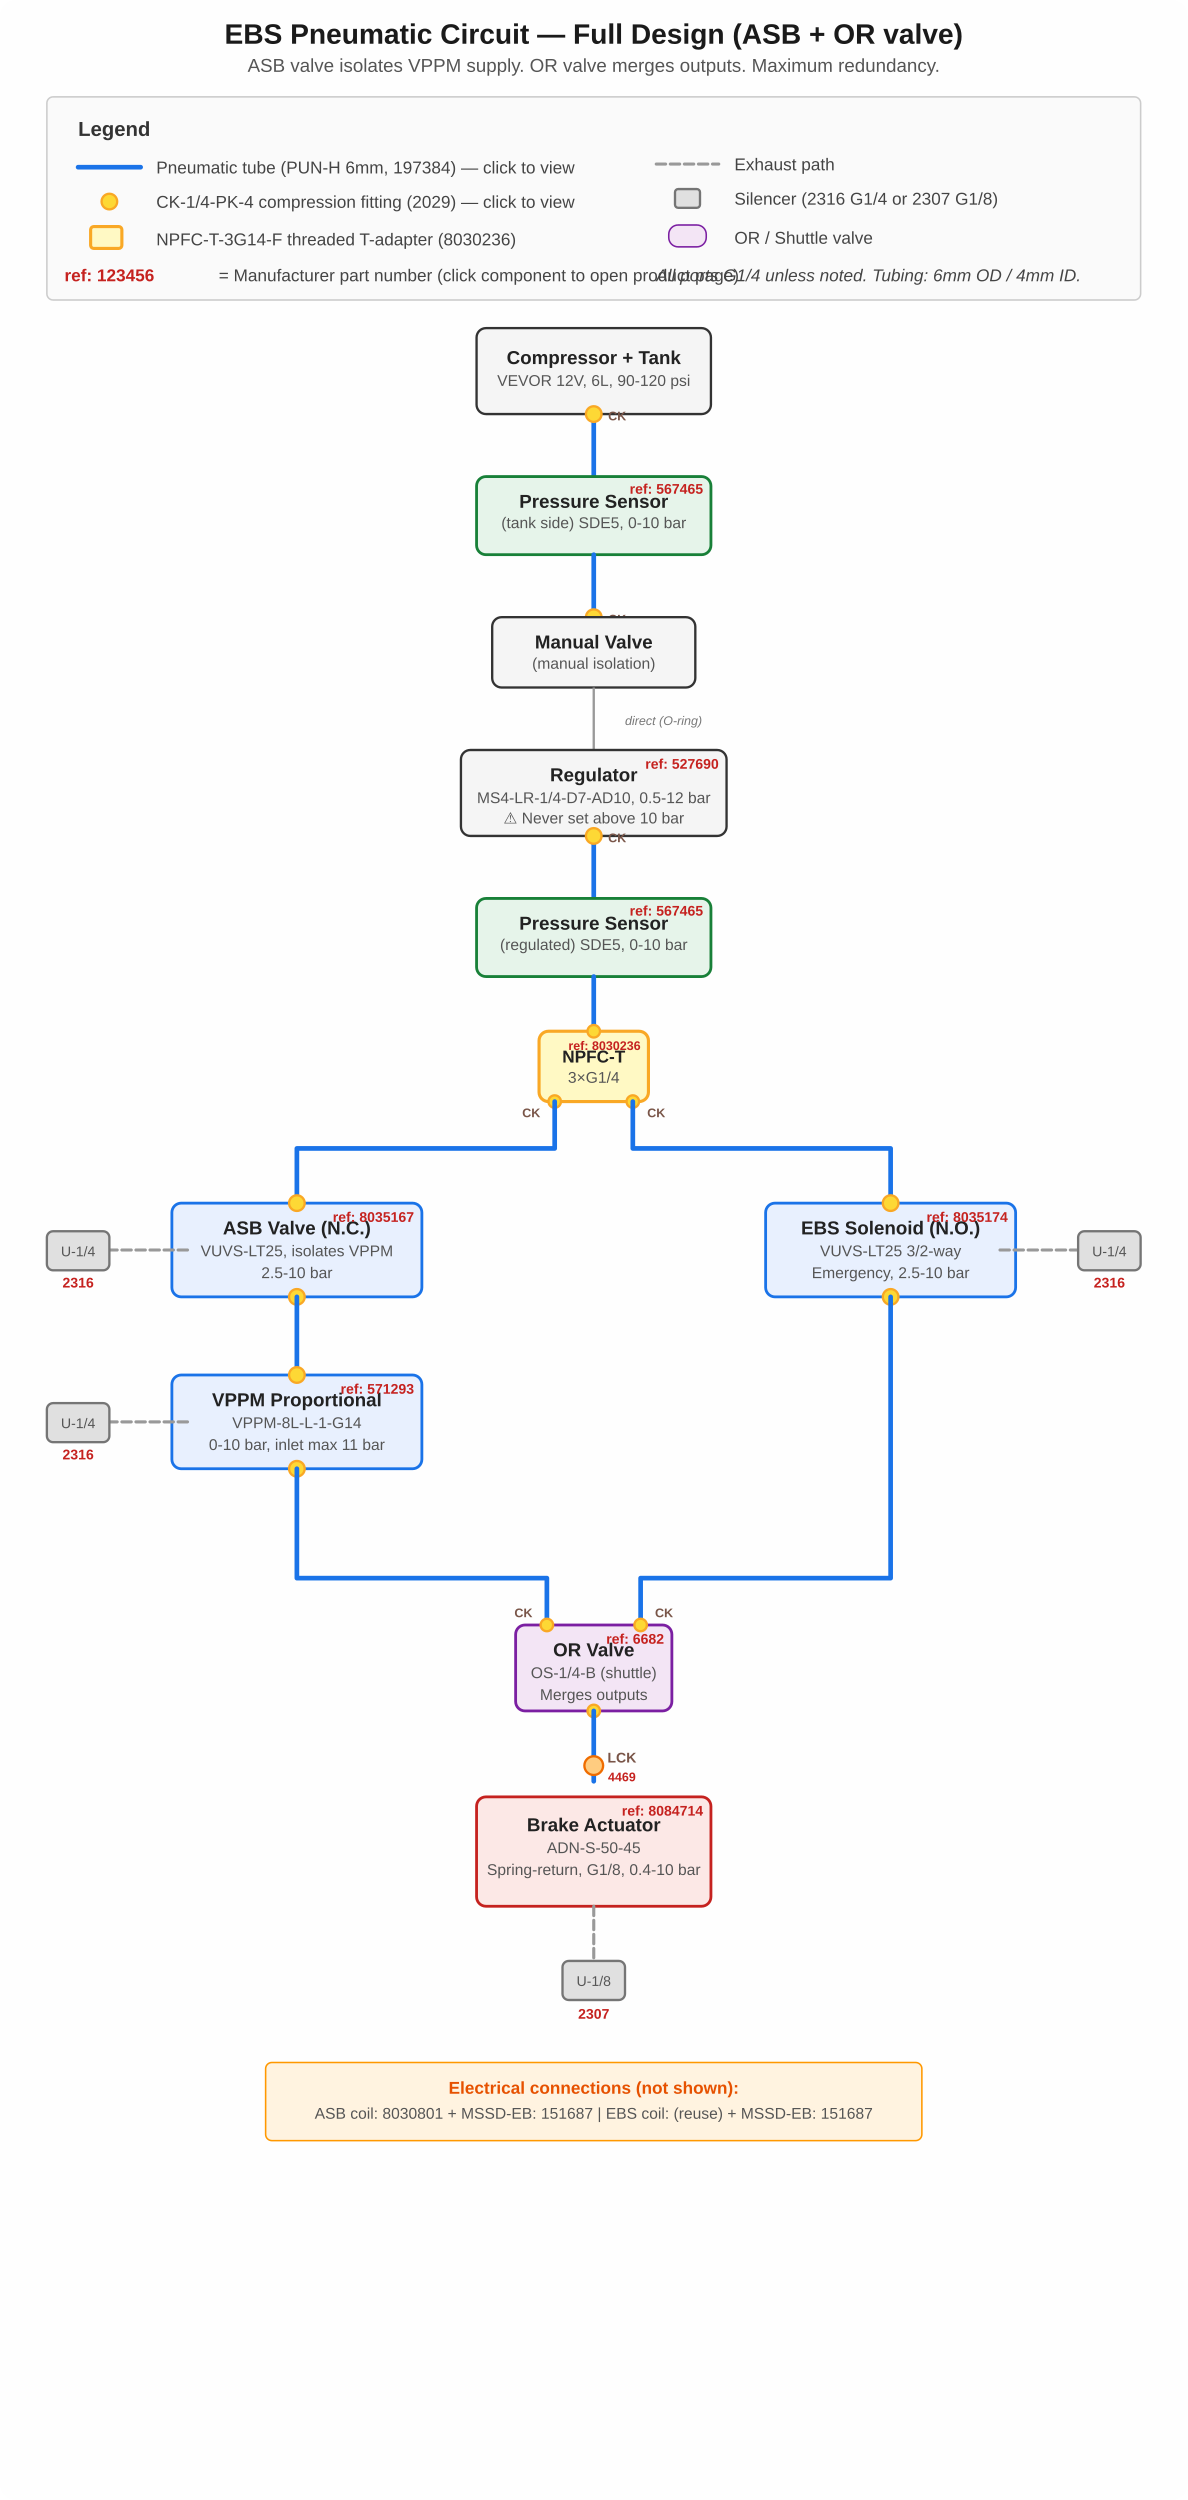
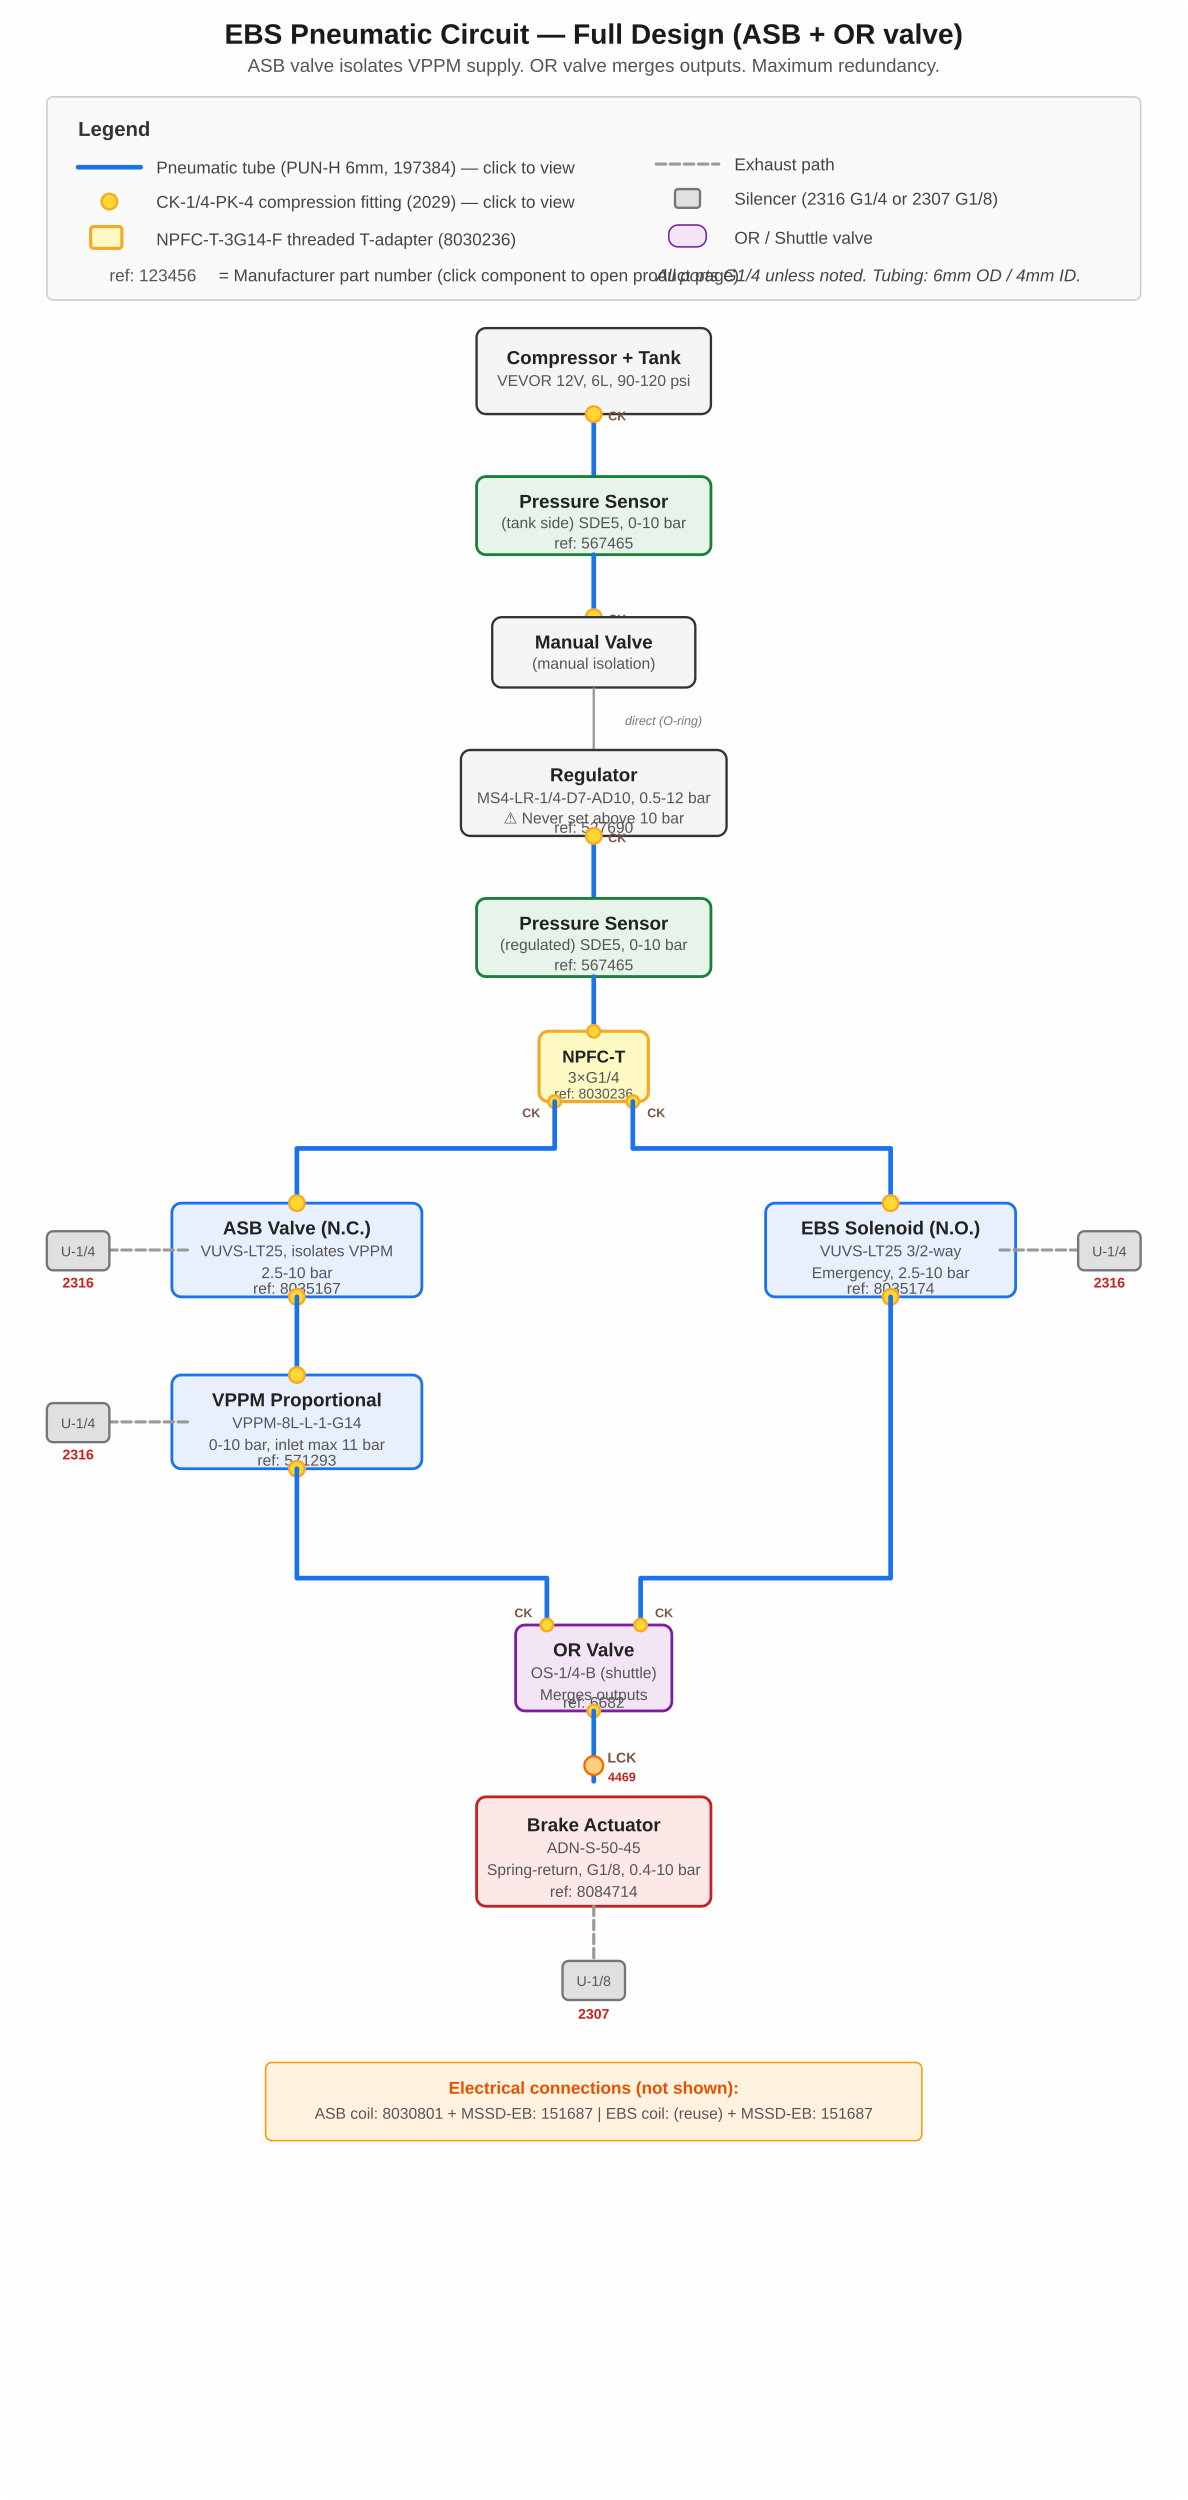
<svg xmlns="http://www.w3.org/2000/svg" xmlns:xlink="http://www.w3.org/1999/xlink" viewBox="0 0 760 1600" width="760" height="1600">
  <style>
    text { font-family: 'Segoe UI', Arial, Helvetica, sans-serif; }
    .title { font-size: 18px; font-weight: bold; fill: #1a1a1a; }
    .subtitle { font-size: 12px; fill: #555; }
    .comp-box { fill: #f5f5f5; stroke: #333; stroke-width: 1.5; rx: 6; }
    .comp-box-valve { fill: #e8f0fe; stroke: #1a73e8; stroke-width: 1.8; rx: 6; }
    .comp-box-actuator { fill: #fce8e6; stroke: #c5221f; stroke-width: 1.8; rx: 6; }
    .comp-box-sensor { fill: #e6f4ea; stroke: #188038; stroke-width: 1.8; rx: 6; }
    .comp-box-shuttle { fill: #f3e5f5; stroke: #7b1fa2; stroke-width: 1.8; rx: 6; }
    .comp-label { font-size: 12px; font-weight: 600; fill: #222; text-anchor: middle; }
    .comp-detail { font-size: 10px; fill: #555; text-anchor: middle; }
    .ref-num { font-size: 11px; font-weight: bold; fill: #c5221f; text-anchor: middle; }
    .port-label { font-size: 9px; fill: #666; text-anchor: middle; }
    .tube { fill: none; stroke: #1a73e8; stroke-width: 3; stroke-linecap: round; stroke-linejoin: round; }
    .tube-exhaust { fill: none; stroke: #999; stroke-width: 2; stroke-dasharray: 6,3; stroke-linecap: round; }
    .ck-fitting { fill: #fdd835; stroke: #f9a825; stroke-width: 1.5; }
    .ck-label { font-size: 8px; fill: #795548; text-anchor: middle; font-weight: 600; }
    .silencer { fill: #e0e0e0; stroke: #757575; stroke-width: 1.5; }
    .npfc-t { fill: #fff9c4; stroke: #f9a825; stroke-width: 2; }
    .legend-box { fill: #fafafa; stroke: #ccc; stroke-width: 1; rx: 4; }
    .note-box { fill: #fff3e0; stroke: #ff9800; stroke-width: 1; rx: 4; }
    a:hover .comp-box, a:hover .comp-box-valve, a:hover .comp-box-actuator,
    a:hover .comp-box-sensor, a:hover .comp-box-shuttle,
    a:hover .npfc-t, a:hover .silencer, g:hover &gt; .comp-box {
      stroke-width: 3; filter: drop-shadow(0 2px 4px rgba(0,0,0,0.2));
    }
    a:hover .tube { stroke-width: 4; }
    a:hover .ck-fitting { stroke-width: 2.5; filter: drop-shadow(0 1px 3px rgba(0,0,0,0.3)); }
  </style>
  <rect width="760" height="1600" fill="#fefefe" rx="10" />
  <text x="380" y="28" text-anchor="middle" class="title">EBS Pneumatic Circuit — Full Design (ASB + OR valve)</text>
  <text x="380" y="46" text-anchor="middle" class="subtitle">ASB valve isolates VPPM supply. OR valve merges outputs. Maximum redundancy.</text>
  <rect x="30" y="62" width="700" height="130" class="legend-box" />
  <text x="50" y="87" style="font-size:13px;font-weight:bold;fill:#333;">Legend</text>
  <line x1="50" y1="107" x2="90" y2="107" class="tube" />
  <text x="100" y="111" style="font-size:11px;fill:#444;">Pneumatic tube (PUN-H 6mm, 197384) — click to view</text>
  <circle cx="70" cy="129" r="5" class="ck-fitting" />
  <text x="100" y="133" style="font-size:11px;fill:#444;">CK-1/4-PK-4 compression fitting (2029) — click to view</text>
  <rect x="58" y="145" width="20" height="14" class="npfc-t" rx="2" />
  <text x="100" y="157" style="font-size:11px;fill:#444;">NPFC-T-3G14-F threaded T-adapter (8030236)</text>
-   <text x="70" y="180" class="ref-num" style="font-size:11px;">ref: 123456</text>
+   <text x="70" y="180" class="comp-detail" style="font-size:11px;text-anchor:start;">ref: 123456</text>
  <text x="140" y="180" style="font-size:11px;fill:#444;">= Manufacturer part number (click component to open product page)</text>
  <line x1="420" y1="105" x2="460" y2="105" class="tube-exhaust" />
  <text x="470" y="109" style="font-size:11px;fill:#444;">Exhaust path</text>
  <rect x="432" y="121" width="16" height="12" class="silencer" rx="2" />
  <text x="470" y="131" style="font-size:11px;fill:#444;">Silencer (2316 G1/4 or 2307 G1/8)</text>
  <rect x="428" y="144" width="24" height="14" class="comp-box-shuttle" style="stroke-width:1;" rx="2" />
  <text x="470" y="156" style="font-size:11px;fill:#444;">OR / Shuttle valve</text>
  <text x="420" y="180" style="font-size:11px;fill:#444;font-style:italic;">All ports G1/4 unless noted. Tubing: 6mm OD / 4mm ID.</text>
  <g transform="translate(0,140)">
    <g>
      <rect x="305" y="70" width="150" height="55" class="comp-box" />
      <text x="380" y="93" class="comp-label">Compressor + Tank</text>
      <text x="380" y="107" class="comp-detail">VEVOR 12V, 6L, 90-120 psi</text>
    </g>
    <a xlink:href="https://www.festo.com/es/es/a/197384/" target="_blank">
      <line x1="380" y1="125" x2="380" y2="165" class="tube" />
    </a>
    <a xlink:href="https://www.festo.com/es/es/a/2029/" target="_blank">
      <circle cx="380" cy="125" r="5" class="ck-fitting" />
      <text x="395" y="129" class="ck-label">CK</text>
    </a>
    <a xlink:href="https://www.festo.com/es/es/a/567465/" target="_blank">
      <rect x="305" y="165" width="150" height="50" class="comp-box-sensor" />
      <text x="380" y="185" class="comp-label">Pressure Sensor</text>
      <text x="380" y="198" class="comp-detail">(tank side) SDE5, 0-10 bar</text>
-       <text x="450" y="176" class="ref-num" style="text-anchor:end;font-size:9px;">ref: 567465</text>
+       <text x="380" y="211" class="comp-detail">ref: 567465</text>
    </a>
    <a xlink:href="https://www.festo.com/es/es/a/197384/" target="_blank">
      <line x1="380" y1="215" x2="380" y2="255" class="tube" />
    </a>
    <a xlink:href="https://www.festo.com/es/es/a/2029/" target="_blank">
      <circle cx="380" cy="255" r="5" class="ck-fitting" />
      <text x="395" y="259" class="ck-label">CK</text>
    </a>
    <g>
      <rect x="315" y="255" width="130" height="45" class="comp-box" />
      <text x="380" y="275" class="comp-label">Manual Valve</text>
      <text x="380" y="288" class="comp-detail">(manual isolation)</text>
    </g>
    <line x1="380" y1="300" x2="380" y2="340" stroke="#999" stroke-width="1.5" />
    <text x="400" y="324" style="font-size:8px;fill:#777;font-style:italic;">direct (O-ring)</text>
    <a xlink:href="https://www.festo.com/es/es/a/527690/" target="_blank">
      <rect x="295" y="340" width="170" height="55" class="comp-box" />
      <text x="380" y="360" class="comp-label">Regulator</text>
      <text x="380" y="374" class="comp-detail">MS4-LR-1/4-D7-AD10, 0.5-12 bar</text>
      <text x="380" y="387" class="comp-detail">⚠ Never set above 10 bar</text>
-       <text x="460" y="352" class="ref-num" style="text-anchor:end;font-size:9px;">ref: 527690</text>
+       <text x="380" y="393" class="comp-detail">ref: 527690</text>
    </a>
    <a xlink:href="https://www.festo.com/es/es/a/197384/" target="_blank">
      <line x1="380" y1="395" x2="380" y2="435" class="tube" />
    </a>
    <a xlink:href="https://www.festo.com/es/es/a/2029/" target="_blank">
      <circle cx="380" cy="395" r="5" class="ck-fitting" />
      <text x="395" y="399" class="ck-label">CK</text>
    </a>
    <a xlink:href="https://www.festo.com/es/es/a/567465/" target="_blank">
      <rect x="305" y="435" width="150" height="50" class="comp-box-sensor" />
      <text x="380" y="455" class="comp-label">Pressure Sensor</text>
      <text x="380" y="468" class="comp-detail">(regulated) SDE5, 0-10 bar</text>
-       <text x="450" y="446" class="ref-num" style="text-anchor:end;font-size:9px;">ref: 567465</text>
+       <text x="380" y="481" class="comp-detail">ref: 567465</text>
    </a>
    <a xlink:href="https://www.festo.com/es/es/a/197384/" target="_blank">
      <line x1="380" y1="485" x2="380" y2="520" class="tube" />
    </a>
    <a xlink:href="https://www.festo.com/es/es/a/8030236/" target="_blank">
      <rect x="345" y="520" width="70" height="45" class="npfc-t" rx="6" />
      <text x="380" y="540" class="comp-label" style="font-size:11px">NPFC-T</text>
      <text x="380" y="553" class="comp-detail">3×G1/4</text>
-       <text x="410" y="532" class="ref-num" style="text-anchor:end;font-size:8px;">ref: 8030236</text>
+       <text x="380" y="563" class="comp-detail" style="font-size:9px;">ref: 8030236</text>
    </a>
    <a xlink:href="https://www.festo.com/es/es/a/2029/" target="_blank">
      <circle cx="355" cy="565" r="4" class="ck-fitting" />
      <text x="340" y="575" class="ck-label">CK</text>
    </a>
    <a xlink:href="https://www.festo.com/es/es/a/2029/" target="_blank">
      <circle cx="405" cy="565" r="4" class="ck-fitting" />
      <text x="420" y="575" class="ck-label">CK</text>
    </a>
    <a xlink:href="https://www.festo.com/es/es/a/2029/" target="_blank">
      <circle cx="380" cy="520" r="4" class="ck-fitting" />
    </a>
    <a xlink:href="https://www.festo.com/es/es/a/197384/" target="_blank">
      <polyline points="355,565 355,595 190,595 190,630" class="tube" />
    </a>
    <a xlink:href="https://www.festo.com/es/es/a/8035167/" target="_blank">
      <rect x="110" y="630" width="160" height="60" class="comp-box-valve" />
      <text x="190" y="650" class="comp-label">ASB Valve (N.C.)</text>
      <text x="190" y="664" class="comp-detail">VUVS-LT25, isolates VPPM</text>
      <text x="190" y="678" class="comp-detail">2.5-10 bar</text>
-       <text x="265" y="642" class="ref-num" style="text-anchor:end;font-size:9px;">ref: 8035167</text>
+       <text x="190" y="688" class="comp-detail">ref: 8035167</text>
    </a>
    <a xlink:href="https://www.festo.com/es/es/a/2029/" target="_blank">
      <circle cx="190" cy="630" r="5" class="ck-fitting" />
    </a>
    <a xlink:href="https://www.festo.com/es/es/a/2029/" target="_blank">
      <circle cx="190" cy="690" r="5" class="ck-fitting" />
    </a>
    <line x1="120" y1="660" x2="70" y2="660" class="tube-exhaust" />
    <a xlink:href="https://www.festo.com/es/es/a/2316/" target="_blank">
      <rect x="30" y="648" width="40" height="25" class="silencer" rx="4" />
      <text x="50" y="664" style="font-size:9px;fill:#555;text-anchor:middle;">U-1/4</text>
      <text x="50" y="684" class="ref-num" style="font-size:9px">2316</text>
    </a>
    <a xlink:href="https://www.festo.com/es/es/a/197384/" target="_blank">
      <line x1="190" y1="690" x2="190" y2="740" class="tube" />
    </a>
    <a xlink:href="https://www.festo.com/es/es/a/571293/" target="_blank">
      <rect x="110" y="740" width="160" height="60" class="comp-box-valve" />
      <text x="190" y="760" class="comp-label">VPPM Proportional</text>
      <text x="190" y="774" class="comp-detail">VPPM-8L-L-1-G14</text>
      <text x="190" y="788" class="comp-detail">0-10 bar, inlet max 11 bar</text>
-       <text x="265" y="752" class="ref-num" style="text-anchor:end;font-size:9px;">ref: 571293</text>
+       <text x="190" y="798" class="comp-detail">ref: 571293</text>
    </a>
    <a xlink:href="https://www.festo.com/es/es/a/2029/" target="_blank">
      <circle cx="190" cy="740" r="5" class="ck-fitting" />
    </a>
    <a xlink:href="https://www.festo.com/es/es/a/2029/" target="_blank">
      <circle cx="190" cy="800" r="5" class="ck-fitting" />
    </a>
    <line x1="120" y1="770" x2="70" y2="770" class="tube-exhaust" />
    <a xlink:href="https://www.festo.com/es/es/a/2316/" target="_blank">
      <rect x="30" y="758" width="40" height="25" class="silencer" rx="4" />
      <text x="50" y="774" style="font-size:9px;fill:#555;text-anchor:middle;">U-1/4</text>
      <text x="50" y="794" class="ref-num" style="font-size:9px">2316</text>
    </a>
    <a xlink:href="https://www.festo.com/es/es/a/197384/" target="_blank">
      <polyline points="405,565 405,595 570,595 570,630" class="tube" />
    </a>
    <a xlink:href="https://www.festo.com/es/es/a/8035174/" target="_blank">
      <rect x="490" y="630" width="160" height="60" class="comp-box-valve" />
      <text x="570" y="650" class="comp-label">EBS Solenoid (N.O.)</text>
      <text x="570" y="664" class="comp-detail">VUVS-LT25 3/2-way</text>
      <text x="570" y="678" class="comp-detail">Emergency, 2.5-10 bar</text>
-       <text x="645" y="642" class="ref-num" style="text-anchor:end;font-size:9px;">ref: 8035174</text>
+       <text x="570" y="688" class="comp-detail">ref: 8035174</text>
    </a>
    <a xlink:href="https://www.festo.com/es/es/a/2029/" target="_blank">
      <circle cx="570" cy="630" r="5" class="ck-fitting" />
    </a>
    <a xlink:href="https://www.festo.com/es/es/a/2029/" target="_blank">
      <circle cx="570" cy="690" r="5" class="ck-fitting" />
    </a>
    <line x1="640" y1="660" x2="690" y2="660" class="tube-exhaust" />
    <a xlink:href="https://www.festo.com/es/es/a/2316/" target="_blank">
      <rect x="690" y="648" width="40" height="25" class="silencer" rx="4" />
      <text x="710" y="664" style="font-size:9px;fill:#555;text-anchor:middle;">U-1/4</text>
      <text x="710" y="684" class="ref-num" style="font-size:9px">2316</text>
    </a>
    <a xlink:href="https://www.festo.com/es/es/a/197384/" target="_blank">
      <polyline points="190,800 190,870 350,870 350,900" class="tube" />
    </a>
    <a xlink:href="https://www.festo.com/es/es/a/197384/" target="_blank">
      <polyline points="570,690 570,870 410,870 410,900" class="tube" />
    </a>
    <a xlink:href="https://www.festo.com/es/es/a/6682/" target="_blank">
      <rect x="330" y="900" width="100" height="55" class="comp-box-shuttle" />
      <text x="380" y="920" class="comp-label">OR Valve</text>
      <text x="380" y="934" class="comp-detail">OS-1/4-B (shuttle)</text>
      <text x="380" y="948" class="comp-detail">Merges outputs</text>
-       <text x="425" y="912" class="ref-num" style="text-anchor:end;font-size:9px;">ref: 6682</text>
+       <text x="380" y="953" class="comp-detail">ref: 6682</text>
    </a>
    <a xlink:href="https://www.festo.com/es/es/a/2029/" target="_blank">
      <circle cx="350" cy="900" r="4" class="ck-fitting" />
      <text x="335" y="895" class="ck-label">CK</text>
    </a>
    <a xlink:href="https://www.festo.com/es/es/a/2029/" target="_blank">
      <circle cx="410" cy="900" r="4" class="ck-fitting" />
      <text x="425" y="895" class="ck-label">CK</text>
    </a>
    <a xlink:href="https://www.festo.com/es/es/a/2029/" target="_blank">
      <circle cx="380" cy="955" r="4" class="ck-fitting" />
    </a>
    <a xlink:href="https://www.festo.com/es/es/a/197384/" target="_blank">
      <line x1="380" y1="955" x2="380" y2="1000" class="tube" />
    </a>
    <a xlink:href="https://www.festo.com/es/es/a/4469/" target="_blank">
      <circle cx="380" cy="990" r="6" style="fill:#ffcc80;stroke:#ef6c00;stroke-width:1.5;" />
      <text x="398" y="988" class="ck-label" style="font-size:9px">LCK</text>
      <text x="398" y="1000" class="ref-num" style="font-size:8px">4469</text>
    </a>
    <a xlink:href="https://www.festo.com/gb/en/a/8084714/" target="_blank">
      <rect x="305" y="1010" width="150" height="70" class="comp-box-actuator" />
      <text x="380" y="1032" class="comp-label">Brake Actuator</text>
      <text x="380" y="1046" class="comp-detail">ADN-S-50-45</text>
      <text x="380" y="1060" class="comp-detail">Spring-return, G1/8, 0.4-10 bar</text>
-       <text x="450" y="1022" class="ref-num" style="text-anchor:end;font-size:9px;">ref: 8084714</text>
+       <text x="380" y="1074" class="comp-detail">ref: 8084714</text>
    </a>
    <line x1="380" y1="1080" x2="380" y2="1115" class="tube-exhaust" />
    <a xlink:href="https://www.festo.com/es/es/a/2307/" target="_blank">
      <rect x="360" y="1115" width="40" height="25" class="silencer" rx="4" />
      <text x="380" y="1131" style="font-size:9px;fill:#555;text-anchor:middle;">U-1/8</text>
      <text x="380" y="1152" class="ref-num" style="font-size:9px">2307</text>
    </a>
    <rect x="170" y="1180" width="420" height="50" class="note-box" />
    <text x="380" y="1200" style="font-size:11px;font-weight:bold;fill:#e65100;text-anchor:middle;">Electrical connections (not shown):</text>
    <text x="380" y="1216" style="font-size:10px;fill:#555;text-anchor:middle;">ASB coil: 8030801 + MSSD-EB: 151687 | EBS coil: (reuse) + MSSD-EB: 151687</text>
  </g>
</svg>
